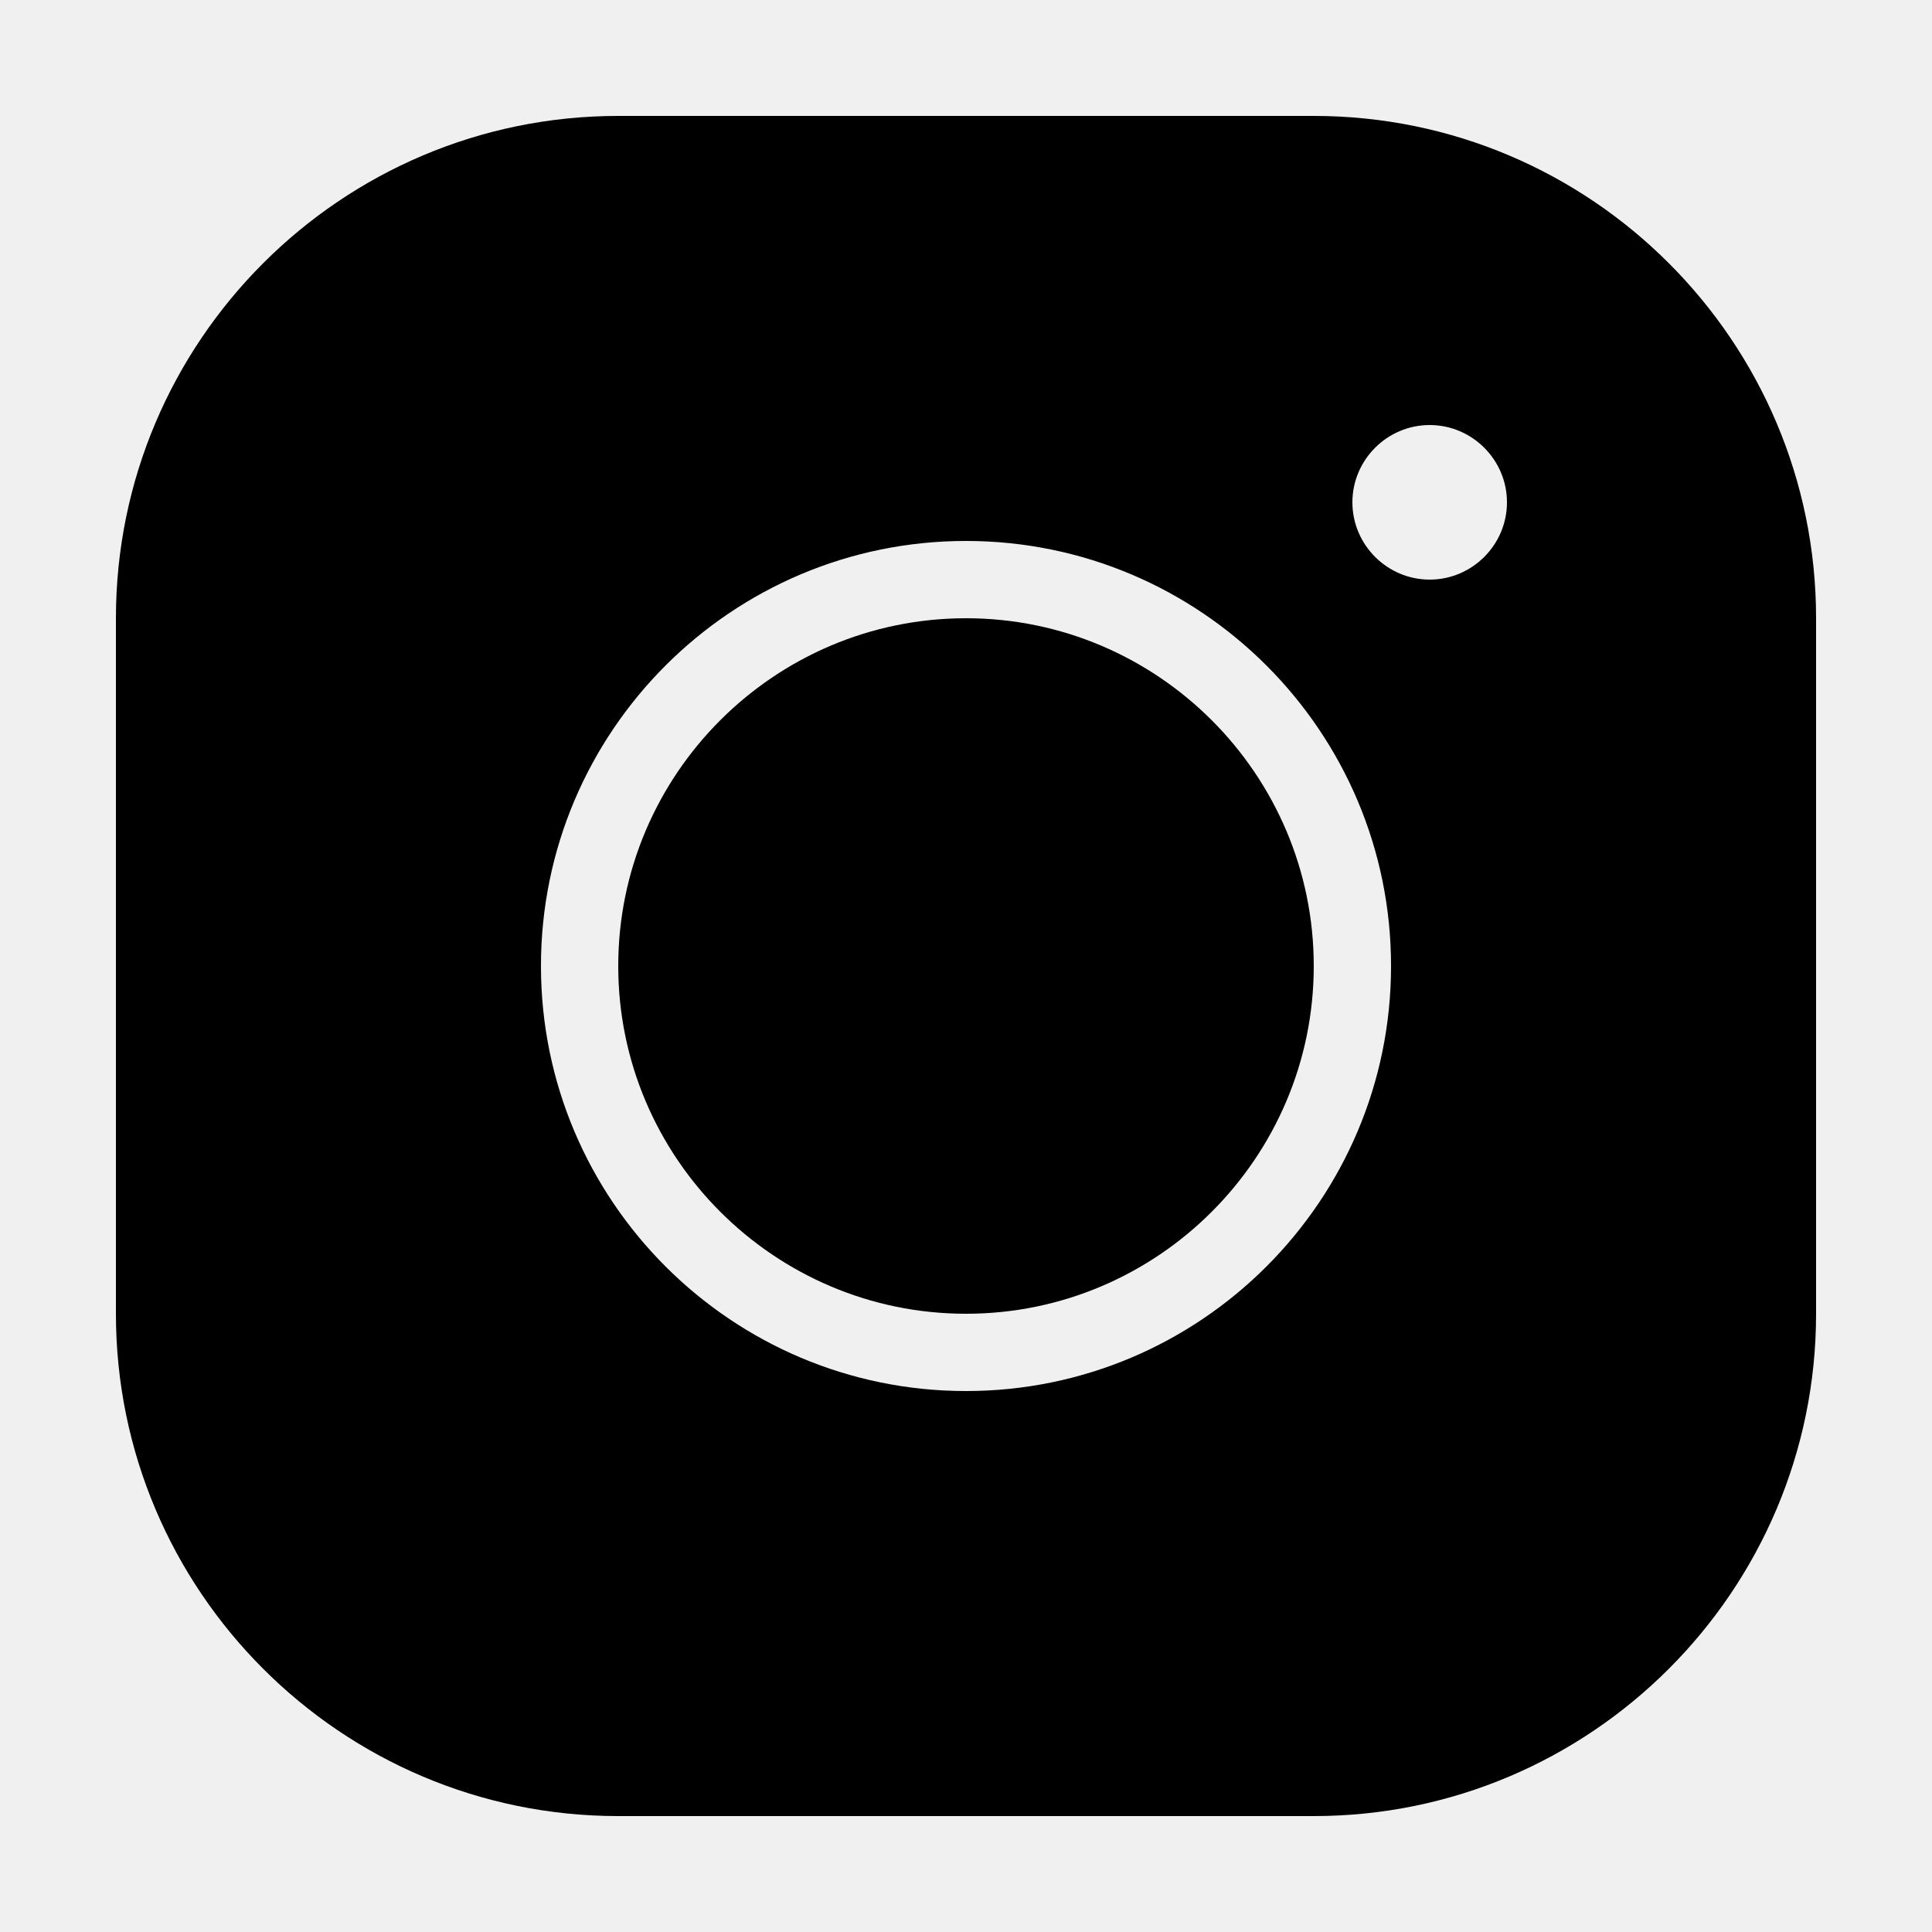
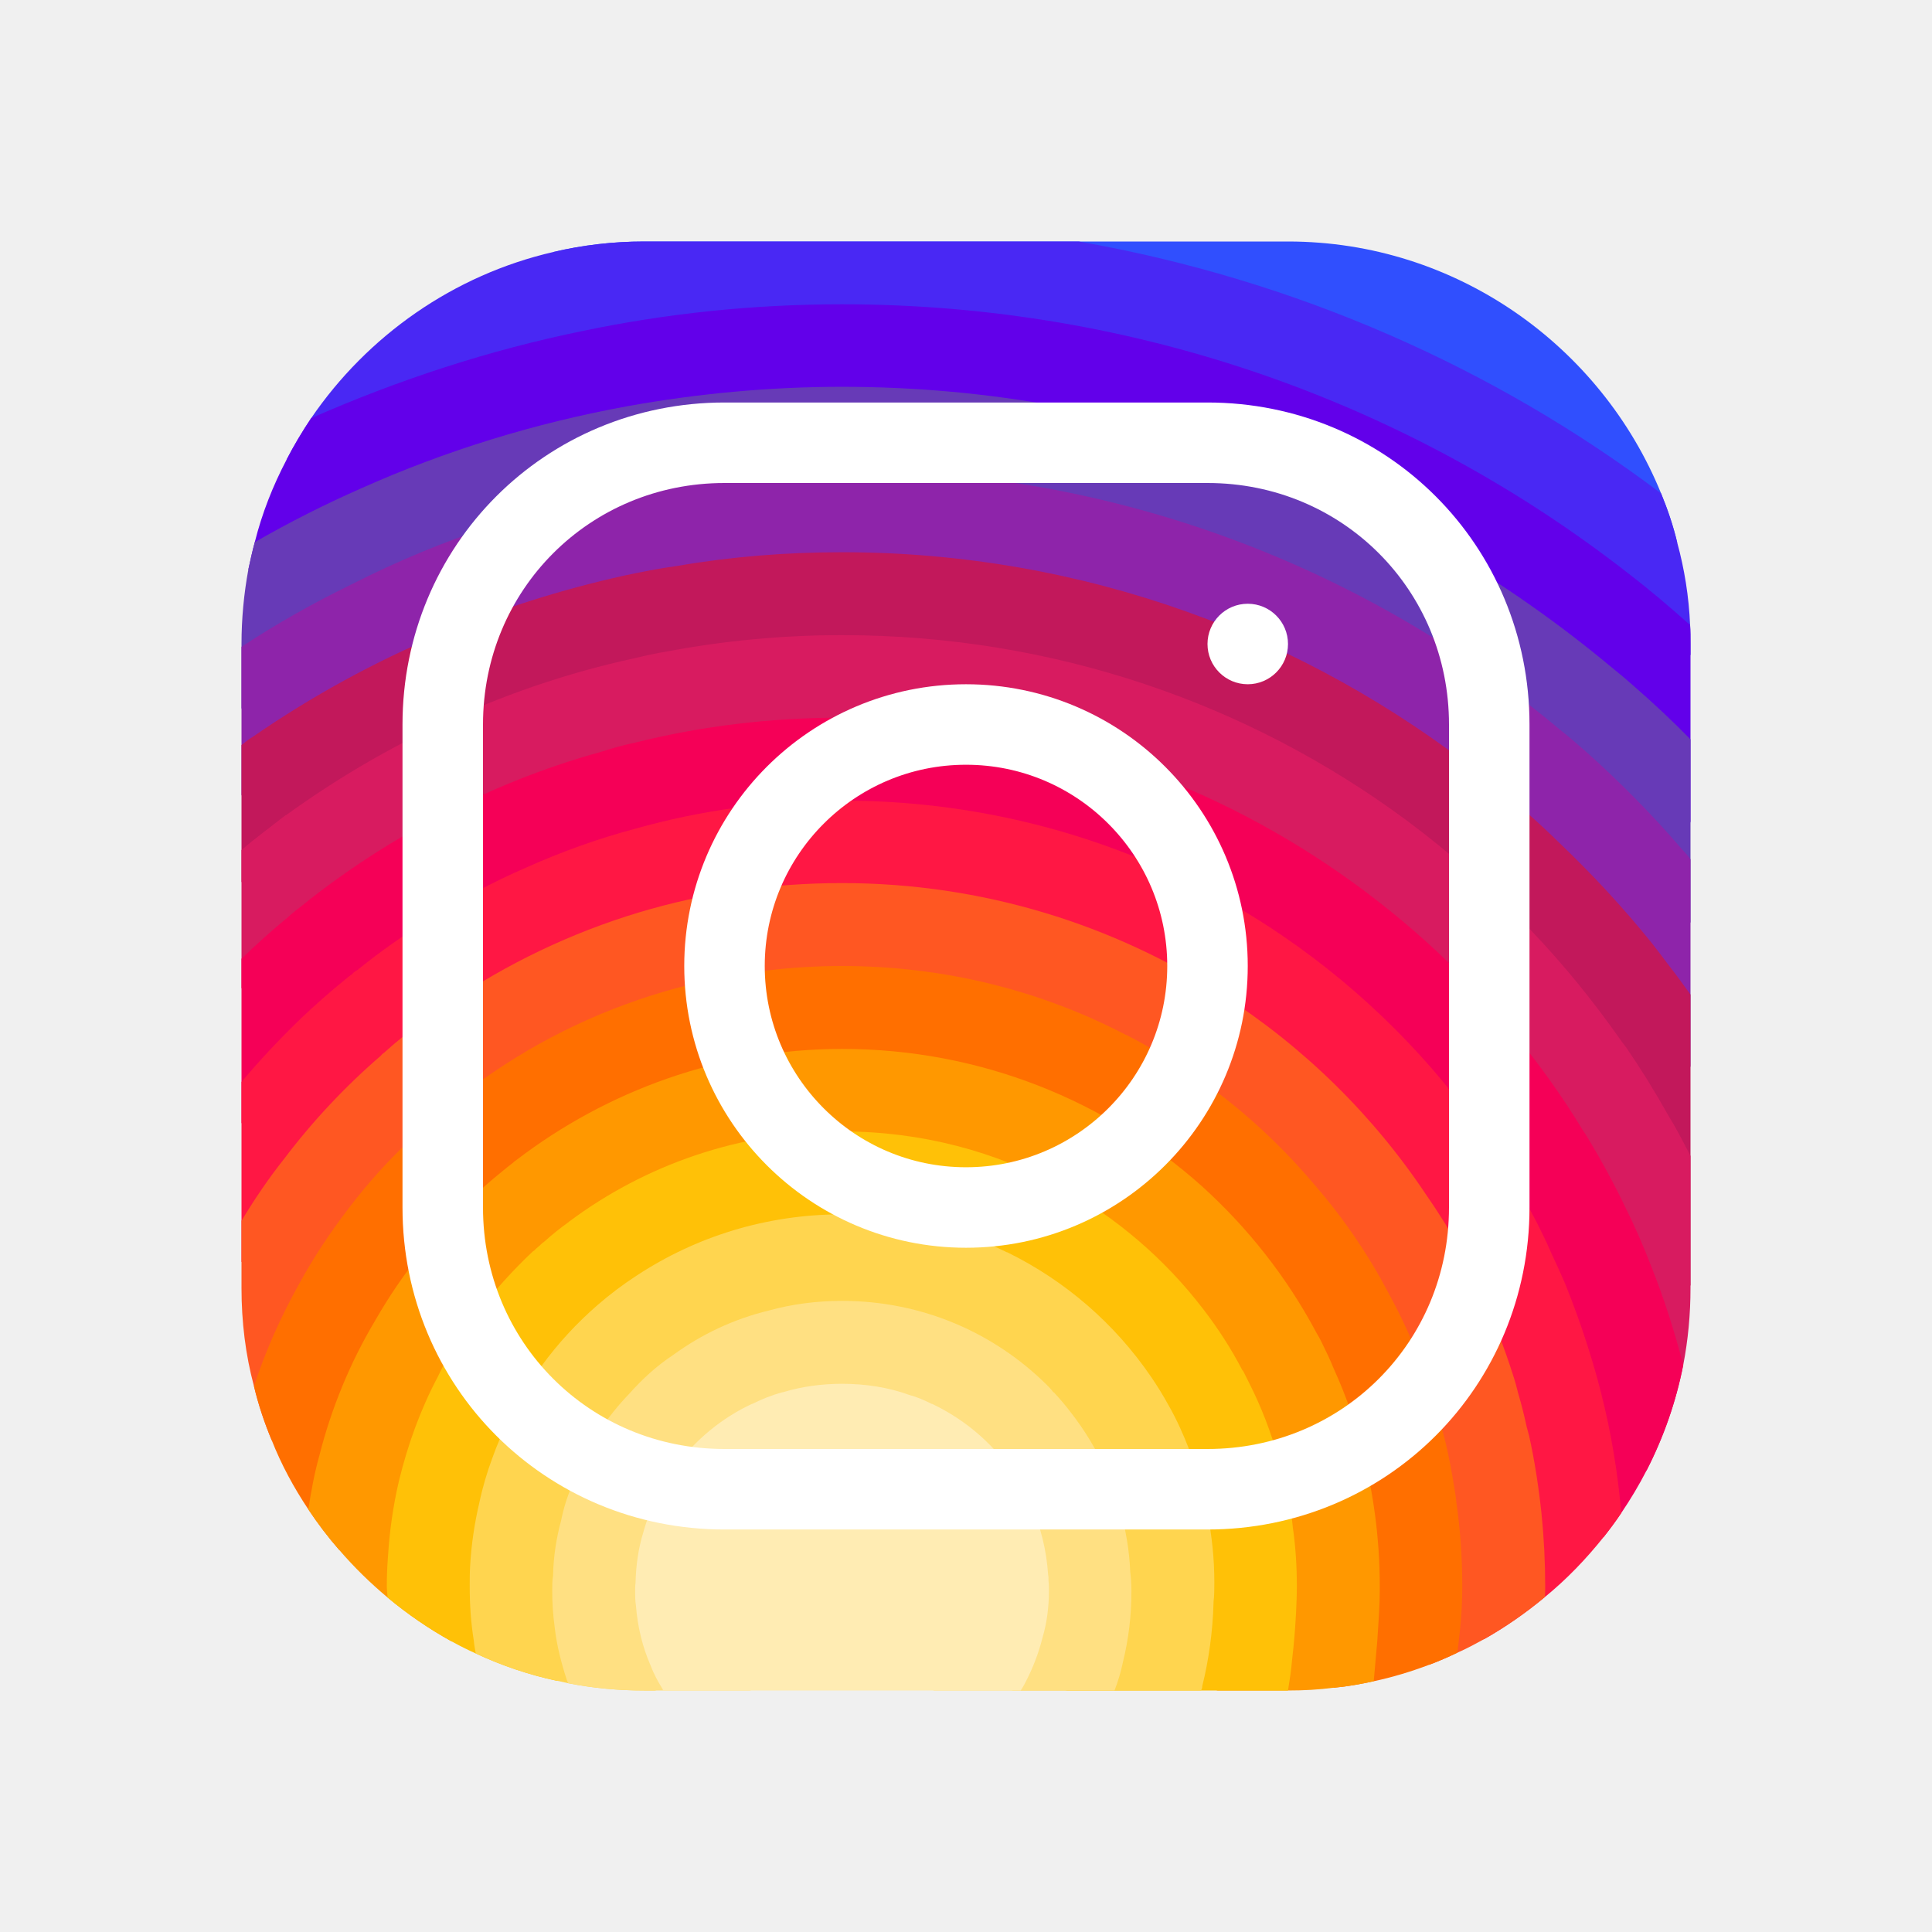
- <svg xmlns="http://www.w3.org/2000/svg" x="0px" y="0px" width="100" height="100" viewBox="0 0 50 50">
-   <path d="M 16 3 C 8.83 3 3 8.83 3 16 L 3 34 C 3 41.17 8.83 47 16 47 L 34 47 C 41.17 47 47 41.17 47 34 L 47 16 C 47 8.83 41.17 3 34 3 L 16 3 z M 37 11 C 38.1 11 39 11.9 39 13 C 39 14.1 38.1 15 37 15 C 35.9 15 35 14.1 35 13 C 35 11.9 35.9 11 37 11 z M 25 14 C 31.07 14 36 18.93 36 25 C 36 31.07 31.07 36 25 36 C 18.93 36 14 31.07 14 25 C 14 18.93 18.93 14 25 14 z M 25 16 C 20.04 16 16 20.04 16 25 C 16 29.96 20.04 34 25 34 C 29.96 34 34 29.96 34 25 C 34 20.04 29.96 16 25 16 z" />
+ <svg xmlns="http://www.w3.org/2000/svg" x="0px" y="0px" width="100" height="100" viewBox="0 0 48 48">
+   <path fill="#304ffe" d="M41.67,13.48c-0.4,0.26-0.97,0.5-1.21,0.77c-0.09,0.09-0.14,0.19-0.12,0.29v1.03l-0.3,1.01l-0.3,1l-0.33,1.1 l-0.68,2.25l-0.66,2.22l-0.5,1.67c0,0.26-0.01,0.52-0.03,0.77c-0.07,0.96-0.27,1.88-0.59,2.74c-0.19,0.53-0.42,1.04-0.7,1.52 c-0.1,0.19-0.22,0.38-0.34,0.56c-0.4,0.63-0.88,1.21-1.41,1.72c-0.41,0.41-0.86,0.79-1.35,1.11c0,0,0,0-0.01,0 c-0.08,0.07-0.17,0.13-0.27,0.18c-0.31,0.21-0.64,0.39-0.98,0.55c-0.23,0.12-0.46,0.22-0.7,0.31c-0.05,0.03-0.11,0.05-0.16,0.07 c-0.57,0.27-1.23,0.45-1.89,0.54c-0.04,0.01-0.07,0.01-0.11,0.02c-0.4,0.07-0.79,0.13-1.19,0.16c-0.18,0.02-0.37,0.03-0.55,0.03 l-0.71-0.04l-3.42-0.18c0-0.01-0.01,0-0.01,0l-1.72-0.09c-0.13,0-0.27,0-0.4-0.01c-0.54-0.02-1.06-0.08-1.58-0.19 c-0.01,0-0.01,0-0.01,0c-0.95-0.18-1.86-0.5-2.71-0.93c-0.47-0.24-0.93-0.51-1.36-0.82c-0.18-0.13-0.35-0.27-0.52-0.42 c-0.48-0.4-0.91-0.83-1.31-1.27c-0.06-0.06-0.11-0.12-0.16-0.18c-0.06-0.06-0.12-0.13-0.17-0.19c-0.38-0.48-0.7-0.97-0.96-1.49 c-0.24-0.46-0.43-0.95-0.58-1.49c-0.06-0.19-0.11-0.37-0.15-0.57c-0.01-0.01-0.02-0.03-0.02-0.05c-0.1-0.41-0.19-0.84-0.24-1.27 c-0.06-0.33-0.09-0.66-0.09-1c-0.02-0.13-0.02-0.27-0.02-0.4l1.91-2.95l1.87-2.88l0.85-1.31l0.77-1.18l0.26-0.41v-1.03 c0.02-0.23,0.03-0.47,0.02-0.69c-0.01-0.7-0.15-1.38-0.38-2.03c-0.22-0.69-0.53-1.34-0.85-1.94c-0.38-0.69-0.78-1.31-1.11-1.87 C14,7.4,13.66,6.73,13.75,6.26C14.47,6.09,15.23,6,16,6h16c4.18,0,7.78,2.6,9.27,6.26C41.43,12.65,41.57,13.06,41.67,13.48z" />
+   <path fill="#4928f4" d="M42,16v0.27l-1.38,0.8l-0.88,0.51l-0.97,0.56l-1.94,1.13l-1.9,1.1l-1.94,1.12l-0.77,0.45 c0,0.48-0.12,0.92-0.34,1.32c-0.31,0.58-0.83,1.06-1.49,1.47c-0.67,0.41-1.49,0.74-2.41,0.98c0,0,0-0.01-0.01,0 c-3.56,0.92-8.42,0.5-10.78-1.26c-0.66-0.49-1.12-1.09-1.32-1.78c-0.06-0.23-0.09-0.48-0.09-0.73v-7.19 c0.01-0.15-0.09-0.3-0.27-0.45c-0.54-0.43-1.81-0.84-3.23-1.25c-1.11-0.31-2.3-0.62-3.3-0.92c-0.79-0.24-1.46-0.48-1.86-0.71 c0.18-0.35,0.39-0.7,0.61-1.03c1.4-2.05,3.54-3.56,6.02-4.13C14.47,6.09,15.23,6,16,6h10.8c5.37,0.94,10.32,3.13,14.47,6.26 c0.16,0.39,0.3,0.8,0.4,1.22c0.18,0.66,0.29,1.34,0.32,2.05C42,15.68,42,15.84,42,16z" />
+   <path fill="#6200ea" d="M42,16v4.41l-0.22,0.68l-0.75,2.33l-0.78,2.4l-0.41,1.28l-0.38,1.19l-0.37,1.13l-0.36,1.12l-0.19,0.59 l-0.25,0.78c0,0.76-0.02,1.43-0.07,2c-0.01,0.06-0.02,0.12-0.02,0.18c-0.06,0.53-0.14,0.98-0.27,1.36 c-0.01,0.06-0.03,0.12-0.05,0.17c-0.26,0.72-0.65,1.18-1.23,1.48c-0.14,0.08-0.3,0.14-0.47,0.2c-0.53,0.18-1.2,0.27-2.02,0.32 c-0.6,0.04-1.29,0.05-2.07,0.05H31.4l-1.19-0.05L30,37.61l-2.17-0.09l-2.2-0.09l-7.25-0.3l-1.88-0.08h-0.26 c-0.78-0.01-1.45-0.06-2.03-0.14c-0.84-0.13-1.49-0.35-1.98-0.68c-0.7-0.45-1.11-1.11-1.35-2.03c-0.06-0.22-0.11-0.45-0.14-0.7 c-0.1-0.58-0.15-1.25-0.18-2c0-0.15,0-0.3-0.01-0.46c-0.01-0.01,0-0.01,0-0.01v-0.58c-0.01-0.29-0.01-0.59-0.01-0.9l0.05-1.61 l0.03-1.15l0.04-1.34v-0.19l0.07-2.46l0.07-2.46l0.07-2.31l0.06-2.27l0.02-0.6c0-0.31-1.05-0.49-2.22-0.64 c-0.93-0.12-1.95-0.23-2.56-0.37c0.05-0.23,0.1-0.46,0.16-0.68c0.18-0.72,0.45-1.4,0.79-2.05c0.18-0.35,0.39-0.7,0.61-1.03 c2.16-0.95,4.41-1.69,6.76-2.17c2.06-0.43,4.21-0.66,6.43-0.66c7.36,0,14.16,2.49,19.54,6.69c0.52,0.4,1.03,0.83,1.53,1.28 C42,15.68,42,15.84,42,16z" />
+   <path fill="#673ab7" d="M42,18.37v4.54l-0.55,1.06l-1.05,2.05l-0.56,1.08l-0.51,0.99l-0.22,0.43c0,0.31,0,0.61-0.02,0.9 c0,0.43-0.02,0.84-0.05,1.22c-0.04,0.45-0.1,0.86-0.16,1.24c-0.15,0.79-0.36,1.47-0.66,2.03c-0.04,0.07-0.08,0.14-0.12,0.2 c-0.11,0.18-0.24,0.35-0.38,0.51c-0.18,0.22-0.38,0.41-0.61,0.57c-0.34,0.26-0.74,0.47-1.2,0.63c-0.57,0.21-1.23,0.35-2.01,0.43 c-0.51,0.05-1.07,0.08-1.68,0.08l-0.42,0.02l-2.08,0.12h-0.01L27.5,36.6l-2.25,0.13l-3.1,0.18l-3.77,0.22l-0.55,0.03 c-0.51,0-0.99-0.03-1.45-0.09c-0.05-0.01-0.09-0.02-0.14-0.02c-0.68-0.11-1.3-0.29-1.86-0.54c-0.68-0.3-1.27-0.7-1.77-1.18 c-0.44-0.43-0.82-0.92-1.13-1.47c-0.07-0.13-0.14-0.25-0.2-0.39c-0.3-0.59-0.54-1.25-0.72-1.97c-0.03-0.12-0.06-0.25-0.08-0.38 c-0.06-0.23-0.11-0.47-0.14-0.72c-0.11-0.64-0.17-1.32-0.2-2.03v-0.01c-0.01-0.29-0.02-0.57-0.02-0.87l-0.49-1.17l-0.07-0.18 L9.5,25.99L8.75,24.2l-0.12-0.29l-0.72-1.73l-0.8-1.93c0,0,0,0-0.01,0L6.29,18.3L6,17.59V16c0-0.63,0.06-1.25,0.17-1.85 c0.05-0.23,0.1-0.46,0.16-0.68c0.85-0.49,1.74-0.94,2.65-1.34c2.08-0.93,4.31-1.62,6.62-2.04c1.72-0.31,3.51-0.48,5.32-0.48 c7.31,0,13.94,2.65,19.12,6.97c0.2,0.16,0.39,0.32,0.58,0.49C41.09,17.48,41.55,17.91,42,18.37z" />
+   <path fill="#8e24aa" d="M42,21.35v5.14l-0.57,1.19l-1.08,2.25l-0.01,0.03c0,0.43-0.02,0.82-0.05,1.17c-0.1,1.15-0.38,1.88-0.84,2.33 c-0.33,0.34-0.74,0.53-1.25,0.63c-0.03,0.01-0.07,0.01-0.1,0.02c-0.16,0.03-0.33,0.05-0.51,0.05c-0.62,0.06-1.35,0.02-2.19-0.04 c-0.09,0-0.19-0.01-0.29-0.02c-0.61-0.04-1.26-0.08-1.98-0.11c-0.39-0.01-0.8-0.02-1.22-0.02h-0.02l-1.01,0.08h-0.01l-2.27,0.16 l-2.59,0.2l-0.38,0.03l-3.03,0.22l-1.57,0.12l-1.55,0.11c-0.27,0-0.53,0-0.79-0.01c0,0-0.01-0.01-0.01,0 c-1.13-0.02-2.14-0.09-3.04-0.26c-0.83-0.14-1.56-0.36-2.18-0.69c-0.64-0.31-1.17-0.75-1.6-1.31c-0.41-0.55-0.71-1.24-0.9-2.07 c0-0.01,0-0.01,0-0.01c-0.14-0.67-0.22-1.45-0.22-2.33l-0.15-0.27L9.7,26.35l-0.13-0.22L9.5,25.99l-0.93-1.65l-0.46-0.83 l-0.58-1.03l-1-1.79L6,19.75v-3.68c0.88-0.58,1.79-1.09,2.73-1.55c1.14-0.58,2.32-1.07,3.55-1.47c1.34-0.44,2.74-0.79,4.17-1.02 c1.45-0.24,2.94-0.36,4.47-0.36c6.8,0,13.04,2.43,17.85,6.47c0.22,0.17,0.43,0.36,0.64,0.54c0.84,0.75,1.64,1.56,2.37,2.41 C41.86,21.18,41.94,21.26,42,21.35z" />
+   <path fill="#c2185b" d="M42,24.71v7.23c-0.24-0.14-0.57-0.31-0.98-0.49c-0.22-0.11-0.47-0.22-0.73-0.32 c-0.38-0.17-0.79-0.33-1.25-0.49c-0.1-0.04-0.2-0.07-0.31-0.1c-0.18-0.07-0.37-0.13-0.56-0.19c-0.59-0.18-1.24-0.35-1.92-0.5 c-0.26-0.05-0.53-0.1-0.8-0.14c-0.87-0.15-1.8-0.24-2.77-0.25c-0.08-0.01-0.17-0.01-0.25-0.01l-2.57,0.02l-3.5,0.02h-0.01 l-7.49,0.06c-2.38,0-3.84,0.57-4.72,0.8c0,0-0.01,0-0.01,0.01c-0.93,0.24-1.22,0.09-1.3-1.54c-0.02-0.45-0.03-1.03-0.03-1.74 l-0.56-0.43l-0.98-0.74l-0.6-0.46l-0.12-0.09L8.88,24.1l-0.25-0.19l-0.52-0.4l-0.96-0.72L6,21.91v-3.4 c0.1-0.08,0.19-0.15,0.29-0.21c1.45-1,3-1.85,4.64-2.54c1.46-0.62,3-1.11,4.58-1.46c0.43-0.09,0.87-0.18,1.32-0.24 c1.33-0.23,2.7-0.34,4.09-0.34c6.01,0,11.53,2.09,15.91,5.55c0.66,0.52,1.3,1.07,1.9,1.66c0.82,0.78,1.59,1.61,2.3,2.49 c0.14,0.18,0.28,0.36,0.42,0.55C41.64,24.21,41.82,24.46,42,24.71z" />
+   <path fill="#d81b60" d="M42,28.72V32c0,0.65-0.06,1.29-0.18,1.91c-0.18,0.92-0.49,1.8-0.91,2.62c-0.22,0.05-0.47,0.05-0.75,0.01 c-0.63-0.11-1.37-0.44-2.17-0.87c-0.04-0.01-0.08-0.03-0.11-0.05c-0.25-0.13-0.51-0.27-0.77-0.43c-0.53-0.29-1.09-0.61-1.65-0.91 c-0.12-0.06-0.24-0.12-0.35-0.18c-0.64-0.33-1.3-0.63-1.96-0.86c0,0,0,0-0.01,0c-0.14-0.05-0.29-0.1-0.44-0.14 c-0.57-0.16-1.15-0.26-1.71-0.26l-1.1-0.32l-4.87-1.41c0,0,0,0-0.01,0l-2.99-0.87h-0.01l-1.3-0.38c-3.76,0-6.07,1.6-7.19,0.99 c-0.44-0.23-0.7-0.81-0.79-1.95c-0.03-0.32-0.04-0.68-0.04-1.1l-1.17-0.57l-0.05-0.02h-0.01l-0.84-0.42L9.7,26.35l-0.07-0.03 l-0.17-0.09L7.5,25.28L6,24.55v-3.43c0.17-0.15,0.35-0.29,0.53-0.43c0.19-0.15,0.38-0.29,0.57-0.44c0.01,0,0.01,0,0.01,0 c1.18-0.85,2.43-1.6,3.76-2.22c1.55-0.74,3.2-1.31,4.91-1.68c0.25-0.06,0.51-0.12,0.77-0.16c1.42-0.27,2.88-0.41,4.37-0.41 c5.27,0,10.11,1.71,14.01,4.59c1.13,0.84,2.18,1.77,3.14,2.78c0.79,0.83,1.52,1.73,2.18,2.67c0.05,0.07,0.1,0.14,0.15,0.2 c0.37,0.54,0.71,1.09,1.03,1.66C41.64,28.02,41.82,28.37,42,28.72z" />
+   <path fill="#f50057" d="M41.82,33.91c-0.18,0.92-0.49,1.8-0.91,2.62c-0.19,0.37-0.4,0.72-0.63,1.06c-0.14,0.21-0.29,0.41-0.44,0.6 c-0.36-0.14-0.89-0.34-1.54-0.56c0,0,0,0,0-0.01c-0.49-0.17-1.05-0.35-1.65-0.52c-0.17-0.05-0.34-0.1-0.52-0.15 c-0.71-0.19-1.45-0.36-2.17-0.46c-0.6-0.1-1.19-0.16-1.74-0.16l-0.46-0.13h-0.01l-2.42-0.7l-1.49-0.43l-1.66-0.48h-0.01l-0.54-0.15 l-6.53-1.88l-1.88-0.54l-1.4-0.33l-2.28-0.54l-0.28-0.07c0,0,0,0-0.01,0l-2.29-0.53c0-0.01,0-0.01,0-0.01l-0.41-0.09l-0.21-0.05 l-1.67-0.39l-0.19-0.05l-1.42-1.17L6,27.9v-4.08c0.37-0.36,0.75-0.7,1.15-1.03c0.12-0.11,0.25-0.21,0.38-0.31 c0.12-0.1,0.25-0.2,0.38-0.3c0.91-0.69,1.87-1.31,2.89-1.84c1.3-0.7,2.68-1.26,4.13-1.66c0.28-0.09,0.56-0.17,0.85-0.23 c1.64-0.41,3.36-0.62,5.14-0.62c4.47,0,8.63,1.35,12.07,3.66c1.71,1.15,3.25,2.53,4.55,4.1c0.66,0.79,1.26,1.62,1.79,2.5 c0.05,0.07,0.09,0.13,0.13,0.2c0.32,0.53,0.62,1.08,0.89,1.64c0.25,0.5,0.47,1,0.67,1.52C41.34,32.25,41.6,33.07,41.82,33.91z" />
+   <path fill="#ff1744" d="M40.28,37.59c-0.14,0.21-0.29,0.41-0.44,0.6c-0.44,0.55-0.92,1.05-1.46,1.49c-0.47,0.39-0.97,0.74-1.5,1.04 c-0.2-0.05-0.4-0.11-0.61-0.19c-0.66-0.23-1.35-0.61-1.99-1.01c-0.96-0.61-1.79-1.27-2.16-1.57c-0.14-0.12-0.21-0.18-0.21-0.18 l-1.7-0.15L30,37.6l-2.2-0.19l-2.28-0.2l-3.37-0.3l-5.34-0.47l-0.02-0.01l-1.88-0.91l-1.9-0.92l-1.53-0.74l-0.33-0.16l-0.41-0.2 l-1.42-0.69L7.43,31.9l-0.59-0.29L6,31.35v-4.47c0.47-0.56,0.97-1.09,1.5-1.6c0.34-0.32,0.7-0.64,1.07-0.94 c0.06-0.05,0.12-0.1,0.18-0.14c0.04-0.05,0.09-0.08,0.13-0.1c0.59-0.48,1.21-0.91,1.85-1.3c0.74-0.47,1.52-0.89,2.33-1.24 c0.87-0.39,1.78-0.72,2.72-0.97c1.63-0.46,3.36-0.7,5.14-0.7c4.08,0,7.85,1.24,10.96,3.37c1.99,1.36,3.71,3.08,5.07,5.07 c0.45,0.64,0.85,1.32,1.22,2.02c0.13,0.26,0.26,0.52,0.37,0.78c0.12,0.25,0.23,0.5,0.34,0.75c0.21,0.52,0.4,1.04,0.57,1.58 c0.32,1,0.56,2.02,0.71,3.08C40.21,36.89,40.25,37.24,40.28,37.59z" />
+   <path fill="#ff5722" d="M38.39,39.42c0,0.08,0,0.17-0.01,0.26c-0.47,0.39-0.97,0.74-1.5,1.04c-0.22,0.12-0.44,0.24-0.67,0.34 c-0.23,0.11-0.46,0.21-0.7,0.3c-0.34-0.18-0.8-0.4-1.29-0.61c-0.69-0.31-1.44-0.59-2.02-0.68c-0.14-0.03-0.27-0.04-0.39-0.04 l-1.64-0.21h-0.02l-2.04-0.27l-2.06-0.27l-0.96-0.12l-7.56-0.98c-0.49,0-1.01-0.03-1.55-0.1c-0.66-0.06-1.35-0.16-2.04-0.3 c-0.68-0.12-1.37-0.28-2.03-0.45c-0.69-0.16-1.37-0.35-2-0.53c-0.73-0.22-1.41-0.43-1.98-0.62c-0.47-0.15-0.87-0.29-1.18-0.4 c-0.18-0.43-0.33-0.88-0.44-1.34C6.1,33.66,6,32.84,6,32v-1.67c0.32-0.53,0.67-1.05,1.06-1.54c0.71-0.94,1.52-1.8,2.4-2.56 c0.03-0.04,0.07-0.07,0.1-0.09l0.01-0.01c0.31-0.28,0.63-0.53,0.97-0.77c0.04-0.04,0.08-0.07,0.12-0.1 c0.16-0.12,0.33-0.24,0.51-0.35c1.43-0.97,3.01-1.73,4.7-2.24c1.6-0.48,3.29-0.73,5.05-0.73c3.49,0,6.75,1.03,9.47,2.79 c2.01,1.29,3.74,2.99,5.06,4.98c0.16,0.23,0.31,0.46,0.46,0.7c0.69,1.17,1.26,2.43,1.68,3.75c0.05,0.15,0.09,0.3,0.13,0.46 c0.08,0.27,0.15,0.55,0.21,0.83c0.02,0.07,0.04,0.14,0.06,0.22c0.14,0.63,0.24,1.29,0.31,1.95c0,0.01,0,0.01,0,0.01 C38.36,38.22,38.39,38.82,38.39,39.42z" />
+   <path fill="#ff6f00" d="M36.33,39.42c0,0.35-0.02,0.73-0.06,1.11c-0.02,0.18-0.04,0.36-0.06,0.53c-0.23,0.11-0.46,0.21-0.7,0.3 c-0.45,0.17-0.91,0.31-1.38,0.41c-0.32,0.07-0.65,0.13-0.98,0.16h-0.01c-0.31-0.19-0.67-0.42-1.04-0.68 c-0.67-0.47-1.37-1-1.93-1.43c-0.01-0.01-0.01-0.01-0.02-0.02c-0.59-0.45-1.01-0.79-1.01-0.79l-1.06,0.04l-2.04,0.07l-0.95,0.04 l-3.82,0.14l-3.23,0.12c-0.21,0.01-0.46,0.01-0.77,0h-0.01c-0.42-0.01-0.92-0.04-1.47-0.09c-0.64-0.05-1.34-0.11-2.05-0.18 c-0.69-0.08-1.39-0.16-2.06-0.24c-0.74-0.08-1.44-0.17-2.04-0.25c-0.47-0.06-0.88-0.11-1.21-0.15c-0.28-0.32-0.53-0.65-0.77-1.01 c-0.36-0.54-0.67-1.11-0.91-1.72c-0.18-0.43-0.33-0.88-0.44-1.34c0.29-0.89,0.67-1.73,1.12-2.54c0.36-0.66,0.78-1.29,1.24-1.89 c0.45-0.59,0.94-1.14,1.47-1.64v-0.01c0.15-0.15,0.3-0.29,0.45-0.42c0.28-0.26,0.57-0.5,0.87-0.73h0.01 c0.01-0.02,0.02-0.02,0.03-0.03c0.24-0.19,0.49-0.36,0.74-0.53c1.48-1.01,3.15-1.76,4.95-2.2c1.19-0.29,2.44-0.45,3.73-0.45 c2.54,0,4.94,0.61,7.05,1.71h0.01c1.81,0.93,3.41,2.21,4.7,3.75c0.71,0.82,1.32,1.72,1.82,2.67c0.35,0.64,0.65,1.31,0.9,1.99 c0.02,0.06,0.04,0.11,0.06,0.16c0.17,0.5,0.32,1.02,0.45,1.54c0.09,0.37,0.16,0.75,0.22,1.13c0.02,0.12,0.04,0.23,0.05,0.35 C36.28,37.99,36.33,38.7,36.33,39.42z" />
+   <path fill="#ff9800" d="M34.28,39.42v0.1c0,0.34-0.03,0.77-0.06,1.23c-0.03,0.34-0.06,0.69-0.09,1.02c-0.32,0.07-0.65,0.13-0.98,0.16 h-0.01C32.76,41.98,32.39,42,32,42h-1.75l-0.38-0.11l-1.97-0.6l-2-0.6l-4.63-1.39l-2-0.6c0,0-0.83,0.33-2,0.72h-0.01 c-0.45,0.15-0.94,0.31-1.46,0.47c-0.65,0.19-1.34,0.38-2.02,0.53c-0.7,0.16-1.39,0.28-2.01,0.33c-0.19,0.02-0.38,0.03-0.55,0.03 c-0.56-0.31-1.1-0.68-1.59-1.09c-0.43-0.36-0.83-0.75-1.2-1.18c-0.28-0.32-0.53-0.65-0.77-1.01c0.07-0.45,0.15-0.89,0.27-1.32 c0.3-1.19,0.77-2.33,1.39-3.37c0.34-0.59,0.72-1.16,1.16-1.69c0.01-0.03,0.04-0.06,0.07-0.08c-0.01-0.01,0-0.01,0-0.01 c0.13-0.17,0.27-0.33,0.41-0.48c0-0.01,0-0.01,0-0.01c0.41-0.44,0.83-0.86,1.29-1.25c0.16-0.13,0.31-0.26,0.48-0.39 c0.03-0.03,0.06-0.05,0.1-0.08c2.25-1.72,5.06-2.76,8.09-2.76c3.44,0,6.57,1.29,8.94,3.41c1.14,1.03,2.11,2.26,2.84,3.63 c0.06,0.1,0.12,0.21,0.17,0.32c0.09,0.18,0.18,0.37,0.26,0.57c0.33,0.72,0.59,1.48,0.77,2.26c0.02,0.08,0.04,0.16,0.06,0.24 c0.08,0.37,0.15,0.75,0.2,1.13C34.24,38.21,34.28,38.81,34.28,39.42z" />
+   <path fill="#ffc107" d="M32.22,39.42c0,0.2-0.01,0.42-0.02,0.65c-0.02,0.37-0.05,0.77-0.1,1.18c-0.02,0.25-0.06,0.5-0.1,0.75h-5.48 l-1.06-0.17l-4.14-0.66l-0.59-0.09l-1.35-0.22c-0.59,0-1.87,0.26-3.22,0.51c-0.71,0.13-1.43,0.27-2.08,0.36 c-0.08,0.01-0.16,0.02-0.23,0.03h-0.01c-0.7-0.15-1.38-0.38-2.02-0.68c-0.2-0.09-0.4-0.19-0.6-0.3c-0.56-0.31-1.1-0.68-1.59-1.09 c-0.01-0.12-0.02-0.22-0.02-0.27c0-0.26,0.01-0.51,0.03-0.76c0.04-0.64,0.13-1.26,0.27-1.86c0.22-0.91,0.54-1.79,0.97-2.6 c0.08-0.17,0.17-0.34,0.27-0.5c0.04-0.08,0.09-0.15,0.13-0.23c0.18-0.29,0.38-0.57,0.58-0.85c0.42-0.55,0.89-1.07,1.39-1.54 c0.01,0,0.01,0,0.01,0c0.04-0.04,0.08-0.08,0.12-0.11c0.05-0.04,0.09-0.09,0.14-0.12c0.2-0.18,0.4-0.34,0.61-0.49 c0-0.01,0.01-0.01,0.01-0.01c1.89-1.41,4.23-2.24,6.78-2.24c1.98,0,3.82,0.5,5.43,1.38h0.01c1.38,0.76,2.58,1.79,3.53,3.03 c0.37,0.48,0.7,0.99,0.98,1.53h0.01c0.05,0.1,0.1,0.2,0.15,0.3c0.3,0.59,0.54,1.21,0.72,1.85h0.01c0.01,0.05,0.03,0.1,0.04,0.15 c0.12,0.43,0.22,0.87,0.29,1.32c0.01,0.09,0.02,0.19,0.03,0.28C32.19,38.43,32.22,38.92,32.22,39.42z" />
+   <path fill="#ffd54f" d="M30.17,39.31c0,0.16,0,0.33-0.02,0.49v0.01c0,0.01,0,0.01,0,0.01c-0.02,0.72-0.12,1.43-0.28,2.07 c0,0.04-0.01,0.07-0.03,0.11h-4.67l-3.85-0.83l-0.51-0.11l-0.08,0.02l-4.27,0.88L16.27,42H16c-0.64,0-1.27-0.06-1.88-0.18 c-0.09-0.02-0.18-0.04-0.27-0.06h-0.01c-0.7-0.15-1.38-0.38-2.02-0.68c-0.02-0.11-0.04-0.22-0.05-0.33 c-0.07-0.43-0.1-0.88-0.1-1.33c0-0.17,0-0.34,0.01-0.51c0.03-0.54,0.11-1.07,0.23-1.58c0.08-0.38,0.19-0.75,0.32-1.1 c0.11-0.31,0.24-0.61,0.38-0.9c0.12-0.25,0.26-0.49,0.4-0.73c0.14-0.23,0.29-0.45,0.45-0.67c0.4-0.55,0.87-1.06,1.39-1.51 c0.3-0.26,0.63-0.51,0.97-0.73c1.46-0.96,3.21-1.52,5.1-1.52c0.37,0,0.73,0.02,1.08,0.07h0.02c1.07,0.12,2.07,0.42,2.99,0.87 c0.01,0,0.01,0,0.01,0c1.45,0.71,2.68,1.78,3.58,3.1c0.15,0.22,0.3,0.46,0.43,0.7c0.11,0.19,0.21,0.39,0.3,0.59 c0.14,0.31,0.27,0.64,0.38,0.97h0.01c0.11,0.37,0.21,0.74,0.28,1.13v0.01C30.11,38.16,30.17,38.73,30.17,39.31z" />
+   <path fill="#ffe082" d="M28.11,39.52v0.03c0,0.59-0.07,1.17-0.21,1.74c-0.05,0.24-0.12,0.48-0.21,0.71h-4.48l-2.29-0.63L18.63,42H16 c-0.64,0-1.27-0.06-1.88-0.18c-0.02-0.03-0.03-0.06-0.04-0.09c-0.14-0.43-0.25-0.86-0.3-1.31c-0.04-0.29-0.06-0.59-0.06-0.9 c0-0.12,0-0.25,0.02-0.37c0.01-0.47,0.08-0.93,0.2-1.37c0.06-0.3,0.15-0.59,0.27-0.87c0.04-0.14,0.1-0.27,0.17-0.4 c0.15-0.34,0.33-0.67,0.53-0.99c0.22-0.32,0.46-0.62,0.73-0.9c0.32-0.36,0.68-0.69,1.09-0.96c0.7-0.51,1.5-0.89,2.37-1.1 c0.58-0.16,1.19-0.24,1.82-0.24c2,0,3.79,0.8,5.09,2.09c0.05,0.05,0.11,0.11,0.16,0.18h0.01c0.14,0.15,0.27,0.3,0.4,0.47 c0.37,0.47,0.68,0.98,0.92,1.54c0.12,0.26,0.22,0.53,0.3,0.81c0.01,0.04,0.02,0.07,0.03,0.11c0.14,0.49,0.23,1,0.25,1.53 C28.1,39.2,28.11,39.36,28.11,39.52z" />
+   <path fill="#ffecb3" d="M26.06,39.52c0,0.41-0.05,0.8-0.16,1.17c-0.1,0.4-0.25,0.78-0.44,1.14c-0.03,0.06-0.1,0.17-0.1,0.17h-8.88 c-0.01-0.01-0.02-0.03-0.02-0.04c-0.12-0.19-0.22-0.38-0.3-0.59c-0.2-0.46-0.32-0.96-0.36-1.48c-0.02-0.12-0.02-0.25-0.02-0.37 c0-0.06,0-0.13,0.01-0.19c0.01-0.44,0.07-0.86,0.19-1.25c0.1-0.36,0.23-0.69,0.4-1.01c0,0,0.01-0.01,0.01-0.02 c0.12-0.21,0.25-0.42,0.4-0.62c0.49-0.66,1.14-1.2,1.89-1.55c0.01,0,0.01,0,0.01,0c0.24-0.12,0.49-0.22,0.75-0.29c0,0,0,0,0.01,0 c0.46-0.14,0.96-0.21,1.47-0.21c0.59,0,1.16,0.09,1.68,0.28c0.19,0.05,0.37,0.13,0.55,0.22c0,0,0,0,0.01,0 c0.86,0.41,1.59,1.05,2.09,1.85c0.1,0.15,0.19,0.31,0.27,0.48c0.04,0.07,0.08,0.15,0.11,0.22c0.23,0.52,0.37,1.09,0.41,1.69 c0.01,0.05,0.01,0.1,0.01,0.16C26.06,39.36,26.06,39.44,26.06,39.52z" />
+   <g>
+     <path fill="none" stroke="#fff" stroke-linecap="round" stroke-linejoin="round" stroke-miterlimit="10" stroke-width="2" d="M30,11H18c-3.9,0-7,3.1-7,7v12c0,3.9,3.1,7,7,7h12c3.9,0,7-3.1,7-7V18C37,14.1,33.9,11,30,11z" />
+     <circle cx="31" cy="16" r="1" fill="#fff" />
+   </g>
+   <g>
+     <circle cx="24" cy="24" r="6" fill="none" stroke="#fff" stroke-linecap="round" stroke-linejoin="round" stroke-miterlimit="10" stroke-width="2" />
+   </g>
</svg>
